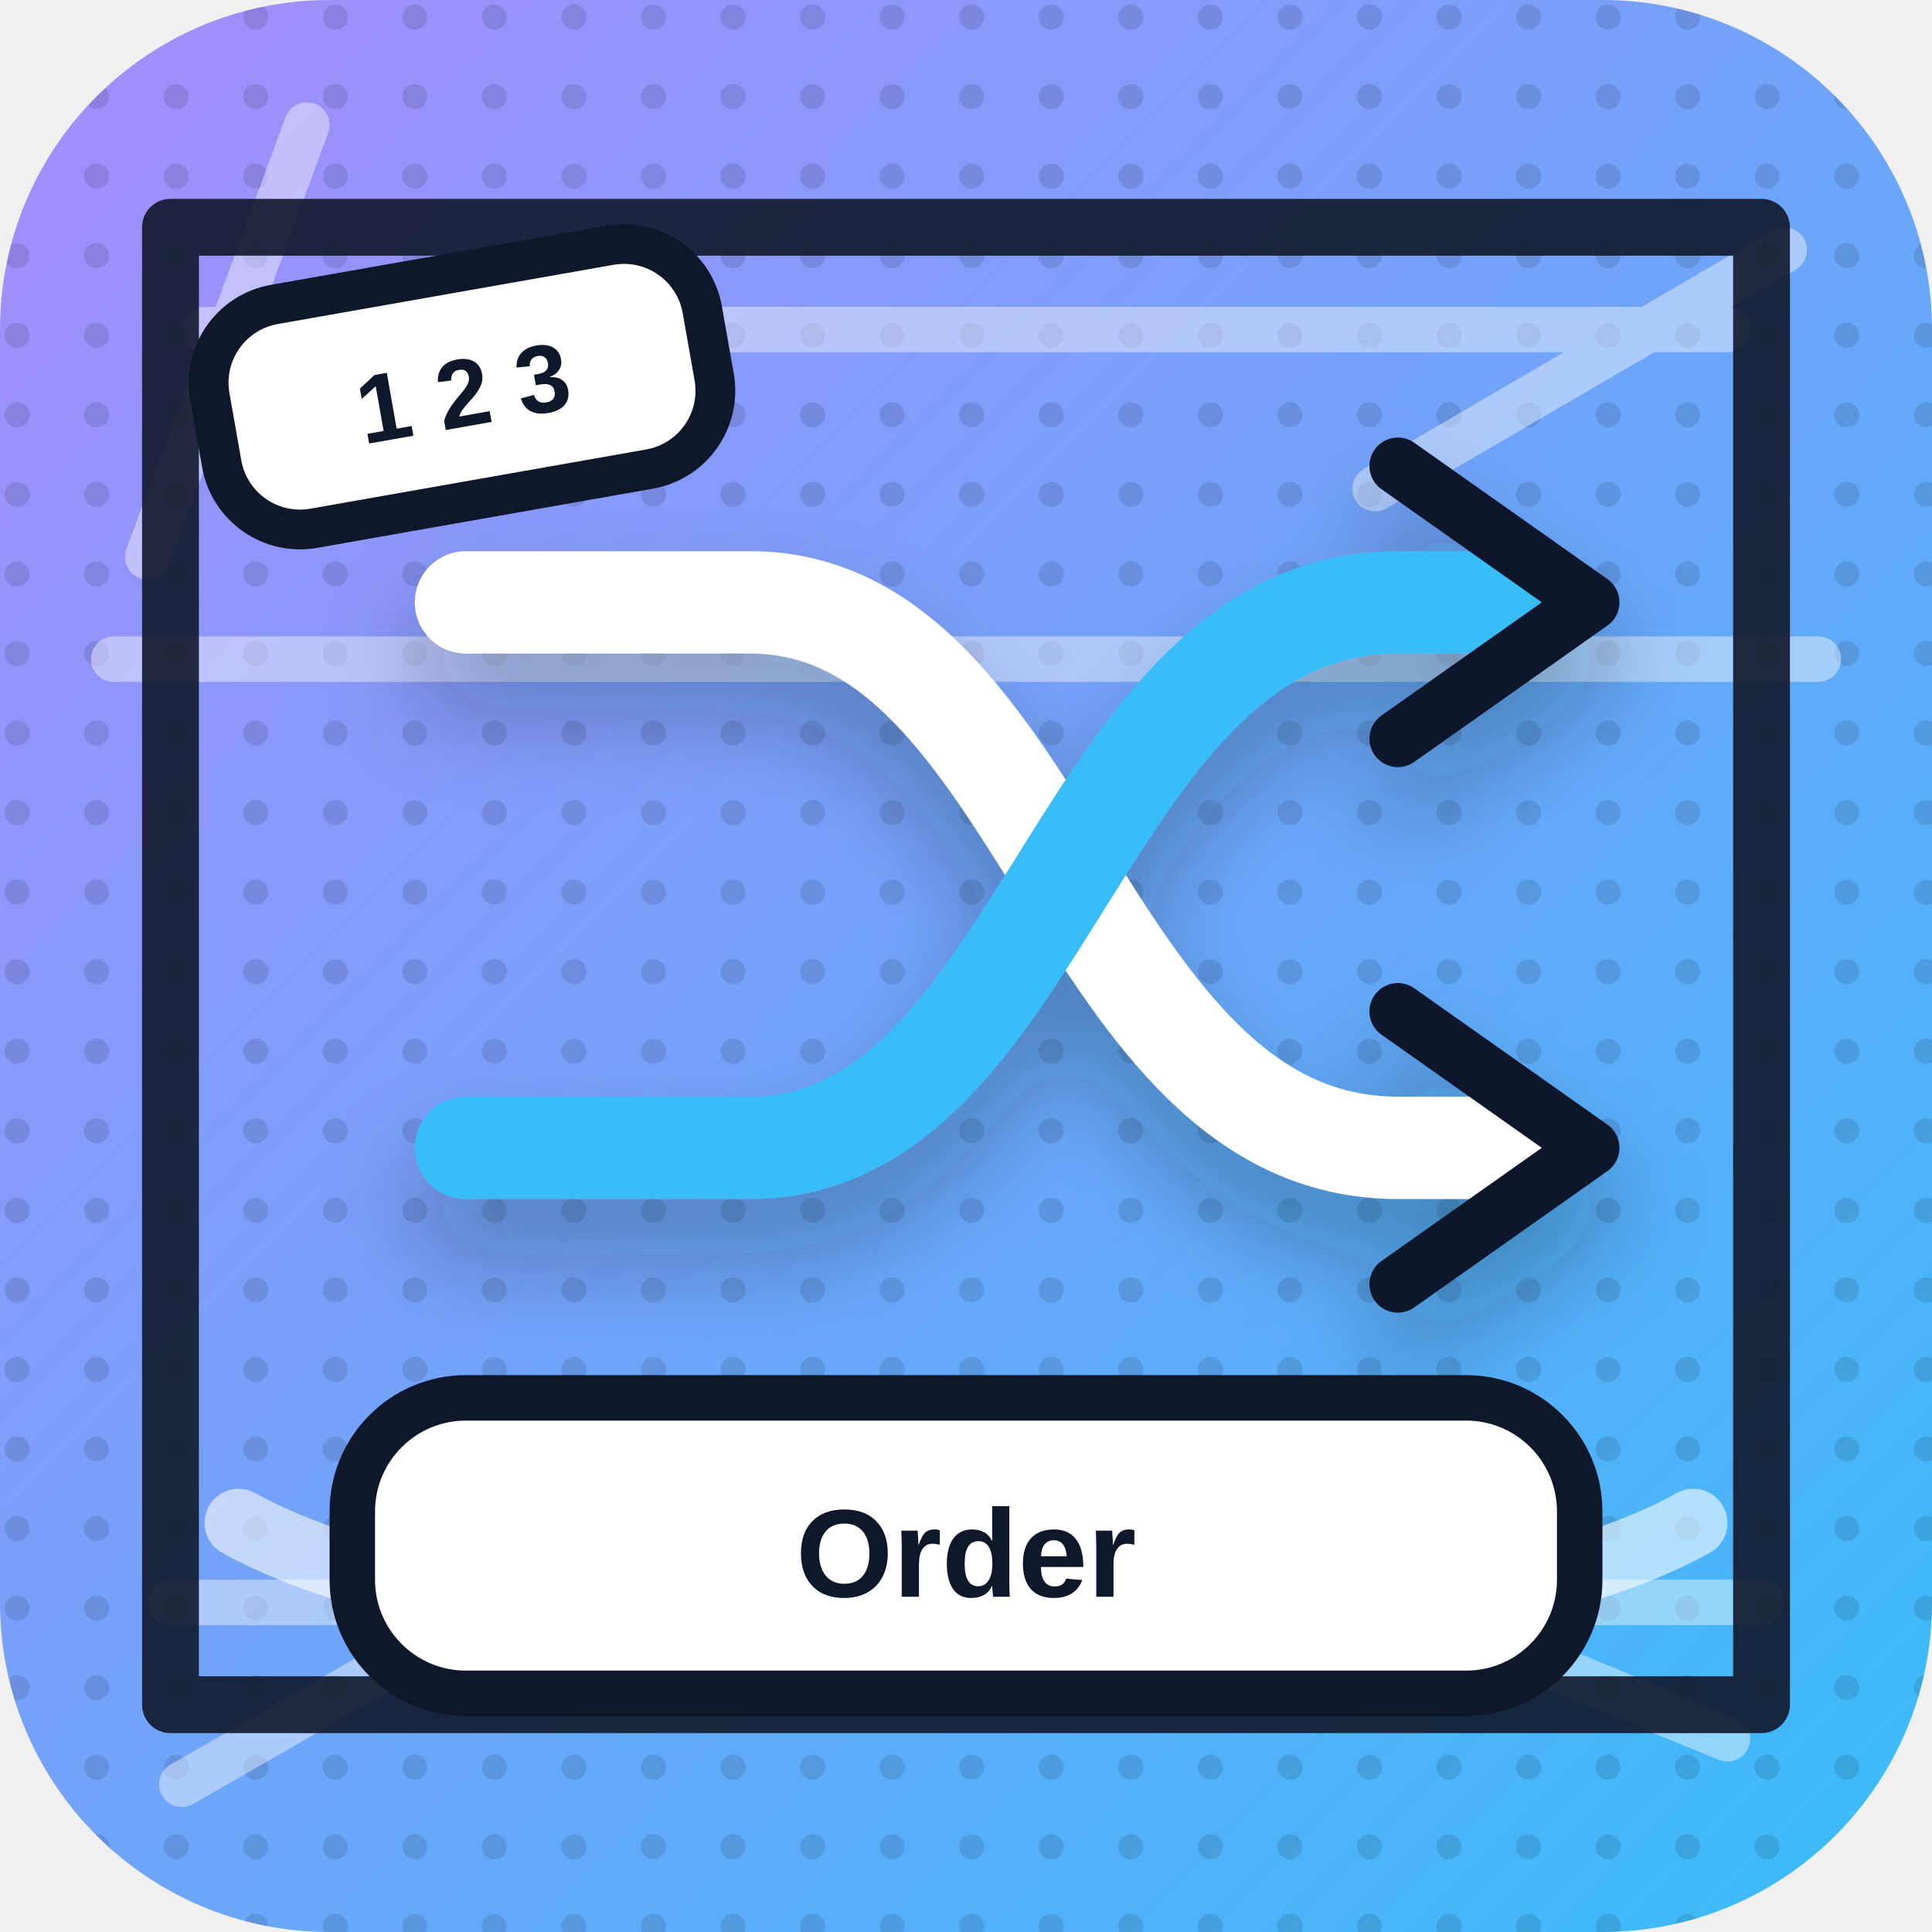
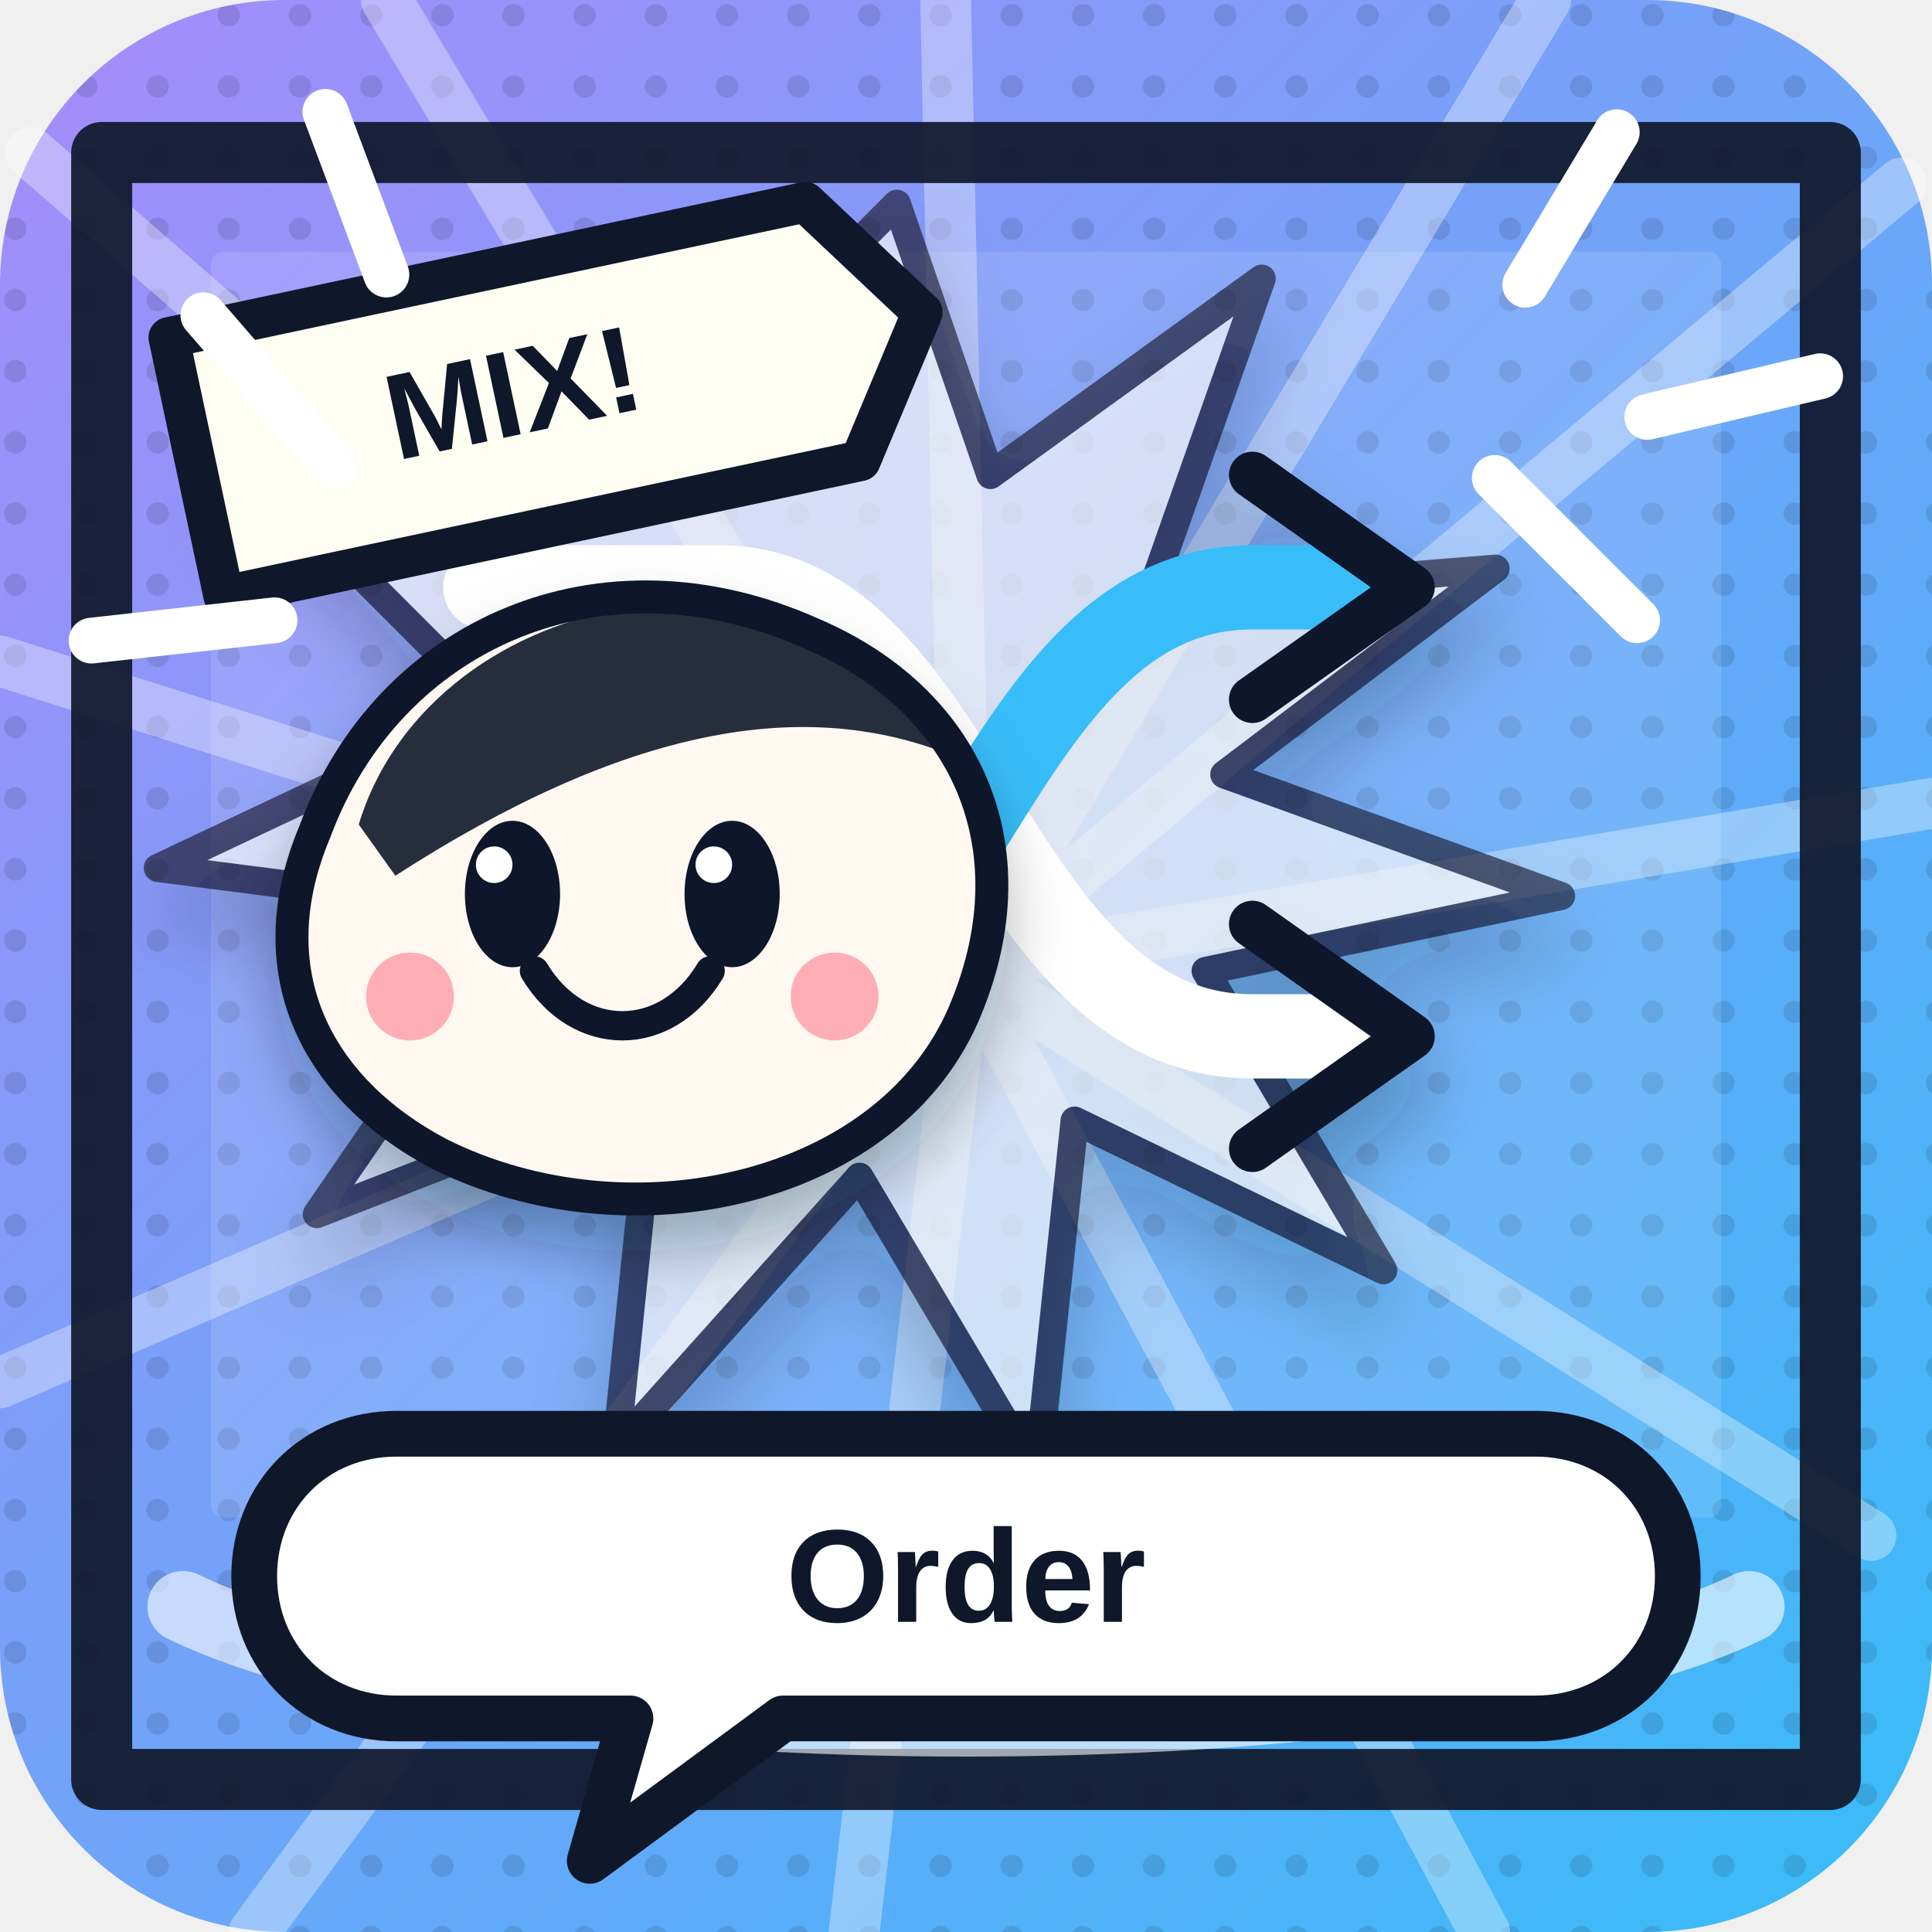
- <svg xmlns="http://www.w3.org/2000/svg" viewBox="0 0 340 340" role="img" aria-label="Order manga classroom tool icon">
+ <svg xmlns="http://www.w3.org/2000/svg" viewBox="0 0 380 380" role="img" aria-label="Order manga classroom tool icon">
  <defs>
    <linearGradient id="bg" x1="0" y1="0" x2="1" y2="1">
      <stop offset="0" stop-color="#a78bfa" />
      <stop offset="1" stop-color="#38bdf8" />
    </linearGradient>
    <pattern id="dots" width="14" height="14" patternUnits="userSpaceOnUse">
      <circle cx="3" cy="3" r="2.2" fill="#0f172a" opacity=".13" />
    </pattern>
    <filter id="shadow" x="-20%" y="-20%" width="140%" height="140%">
      <feDropShadow dx="0" dy="10" stdDeviation="8" flood-color="#0f172a" flood-opacity=".28" />
    </filter>
  </defs>
-   <rect width="340" height="340" rx="58" fill="url(#bg)" />
-   <rect width="340" height="340" rx="58" fill="url(#dots)" />
-   <path d="M36 58h268M20 116h300M30 282h280M54 22l-28 76M314 44l-72 42M304 306l-88-36M32 314l94-54" stroke="#fff" stroke-width="8" stroke-linecap="round" opacity=".42" />
-   <path d="M30 40h280v260H30z" fill="none" stroke="#0f172a" stroke-width="10" stroke-linejoin="round" opacity=".9" />
-   <g filter="url(#shadow)">
+   <rect width="380" height="380" rx="56" fill="url(#bg)" />
+   <rect width="380" height="380" rx="56" fill="url(#dots)" />
+   <path d="M190 190L6 30M190 190L76 0M190 190L186 0M190 190L304 0M190 190L374 36M190 190L380 158M190 190L368 302M190 190L292 380M190 190L168 380M190 190L50 380M190 190L0 272M190 190L0 130" stroke="#fff" stroke-width="10" stroke-linecap="round" opacity=".34" />
+   <path d="M20 30h340v320H20z" fill="none" stroke="#0f172a" stroke-width="12" stroke-linejoin="round" opacity=".92" />
+   <path d="M44 52h292v244H44z" fill="#ffffff" opacity=".12" stroke="#ffffff" stroke-width="5" stroke-linejoin="round" />
+   <g transform="translate(20 18) scale(.92)" filter="url(#shadow)">
+     <path d="M170 24l20 58 58-42-24 68 74-6-58 44 72 26-76 16 38 64-66-32-8 76-38-64-52 58 8-78-72 28 44-64-78-10 72-34-54-54 72 14z" fill="#ffffff" opacity=".64" stroke="#0f172a" stroke-width="6" stroke-linejoin="round" />
    <path d="M82 106h50c52 0 58 96 114 96h20" fill="none" stroke="#ffffff" stroke-width="18" stroke-linecap="round" />
    <path d="M82 202h50c52 0 58-96 114-96h20" fill="none" stroke="#38bdf8" stroke-width="18" stroke-linecap="round" />
    <path d="M246 82l34 24-34 24M246 178l34 24-34 24" fill="none" stroke="#0f172a" stroke-width="10" stroke-linecap="round" stroke-linejoin="round" />
  </g>
-   <path d="M42 268c50 28 206 28 256 0" fill="none" stroke="#fff" stroke-width="12" stroke-linecap="round" opacity=".58" />
-   <rect x="62" y="246" width="216" height="52" rx="20" fill="#ffffff" stroke="#0f172a" stroke-width="8" />
-   <text x="170" y="281" text-anchor="middle" font-size="22" font-weight="900" fill="#0f172a" font-family="Arial Black, Arial">Order</text>
-   <g transform="rotate(-10 82 72)">
-     <rect x="38" y="48" width="88" height="40" rx="14" fill="#ffffff" stroke="#0f172a" stroke-width="7" />
-     <text x="82" y="75" text-anchor="middle" font-size="17" font-weight="900" fill="#0f172a" font-family="Arial Black, Arial">1 2 3</text>
+   <g transform="translate(0 34) scale(.72)" filter="url(#shadow)">
+     <g>
+       <path d="M86 180c20-54 78-80 136-54 42 18 60 58 42 102-20 50-92 66-144 40-34-18-50-50-34-88z" fill="#fff8f0" stroke="#0f172a" stroke-width="9" />
+       <path d="M98 178c20-66 124-86 164-18-42-18-92-8-154 32z" fill="#0f172a" opacity=".9" />
+       <ellipse cx="140" cy="197" rx="13" ry="20" fill="#0f172a" />
+       <ellipse cx="200" cy="197" rx="13" ry="20" fill="#0f172a" />
+       <circle cx="135" cy="189" r="5" fill="#fff" />
+       <circle cx="195" cy="189" r="5" fill="#fff" />
+       <path d="M146 218c12 20 36 20 48 0" fill="none" stroke="#0f172a" stroke-width="8" stroke-linecap="round" />
+       <circle cx="112" cy="225" r="12" fill="#fb7185" opacity=".55" />
+       <circle cx="228" cy="225" r="12" fill="#fb7185" opacity=".55" />
+     </g>
  </g>
+   <path d="M36 316c62 30 246 30 308 0" fill="none" stroke="#fff" stroke-width="14" stroke-linecap="round" opacity=".6" />
+   <path d="M78 282h224c16 0 28 12 28 28s-12 28-28 28H154l-38 28 8-28H78c-16 0-28-12-28-28s12-28 28-28z" fill="#ffffff" stroke="#0f172a" stroke-width="9" stroke-linejoin="round" />
+   <text x="190" y="319" text-anchor="middle" font-size="26" font-weight="900" fill="#0f172a" font-family="Arial Black, Arial">Order</text>
+   <g transform="rotate(-12 104 82)">
+     <path d="M38 52h128l18 26-18 26H38z" fill="#fffef2" stroke="#0f172a" stroke-width="8" stroke-linejoin="round" />
+     <text x="102" y="85" text-anchor="middle" font-size="24" font-weight="900" fill="#0f172a" font-family="Arial Black, Arial">MIX!</text>
+   </g>
+   <path d="M300 56l18-30M324 82l34-8M294 94l28 28M66 92L40 62M54 122l-36 4M76 54L64 22" stroke="#fff" stroke-width="9" stroke-linecap="round" />
</svg>
